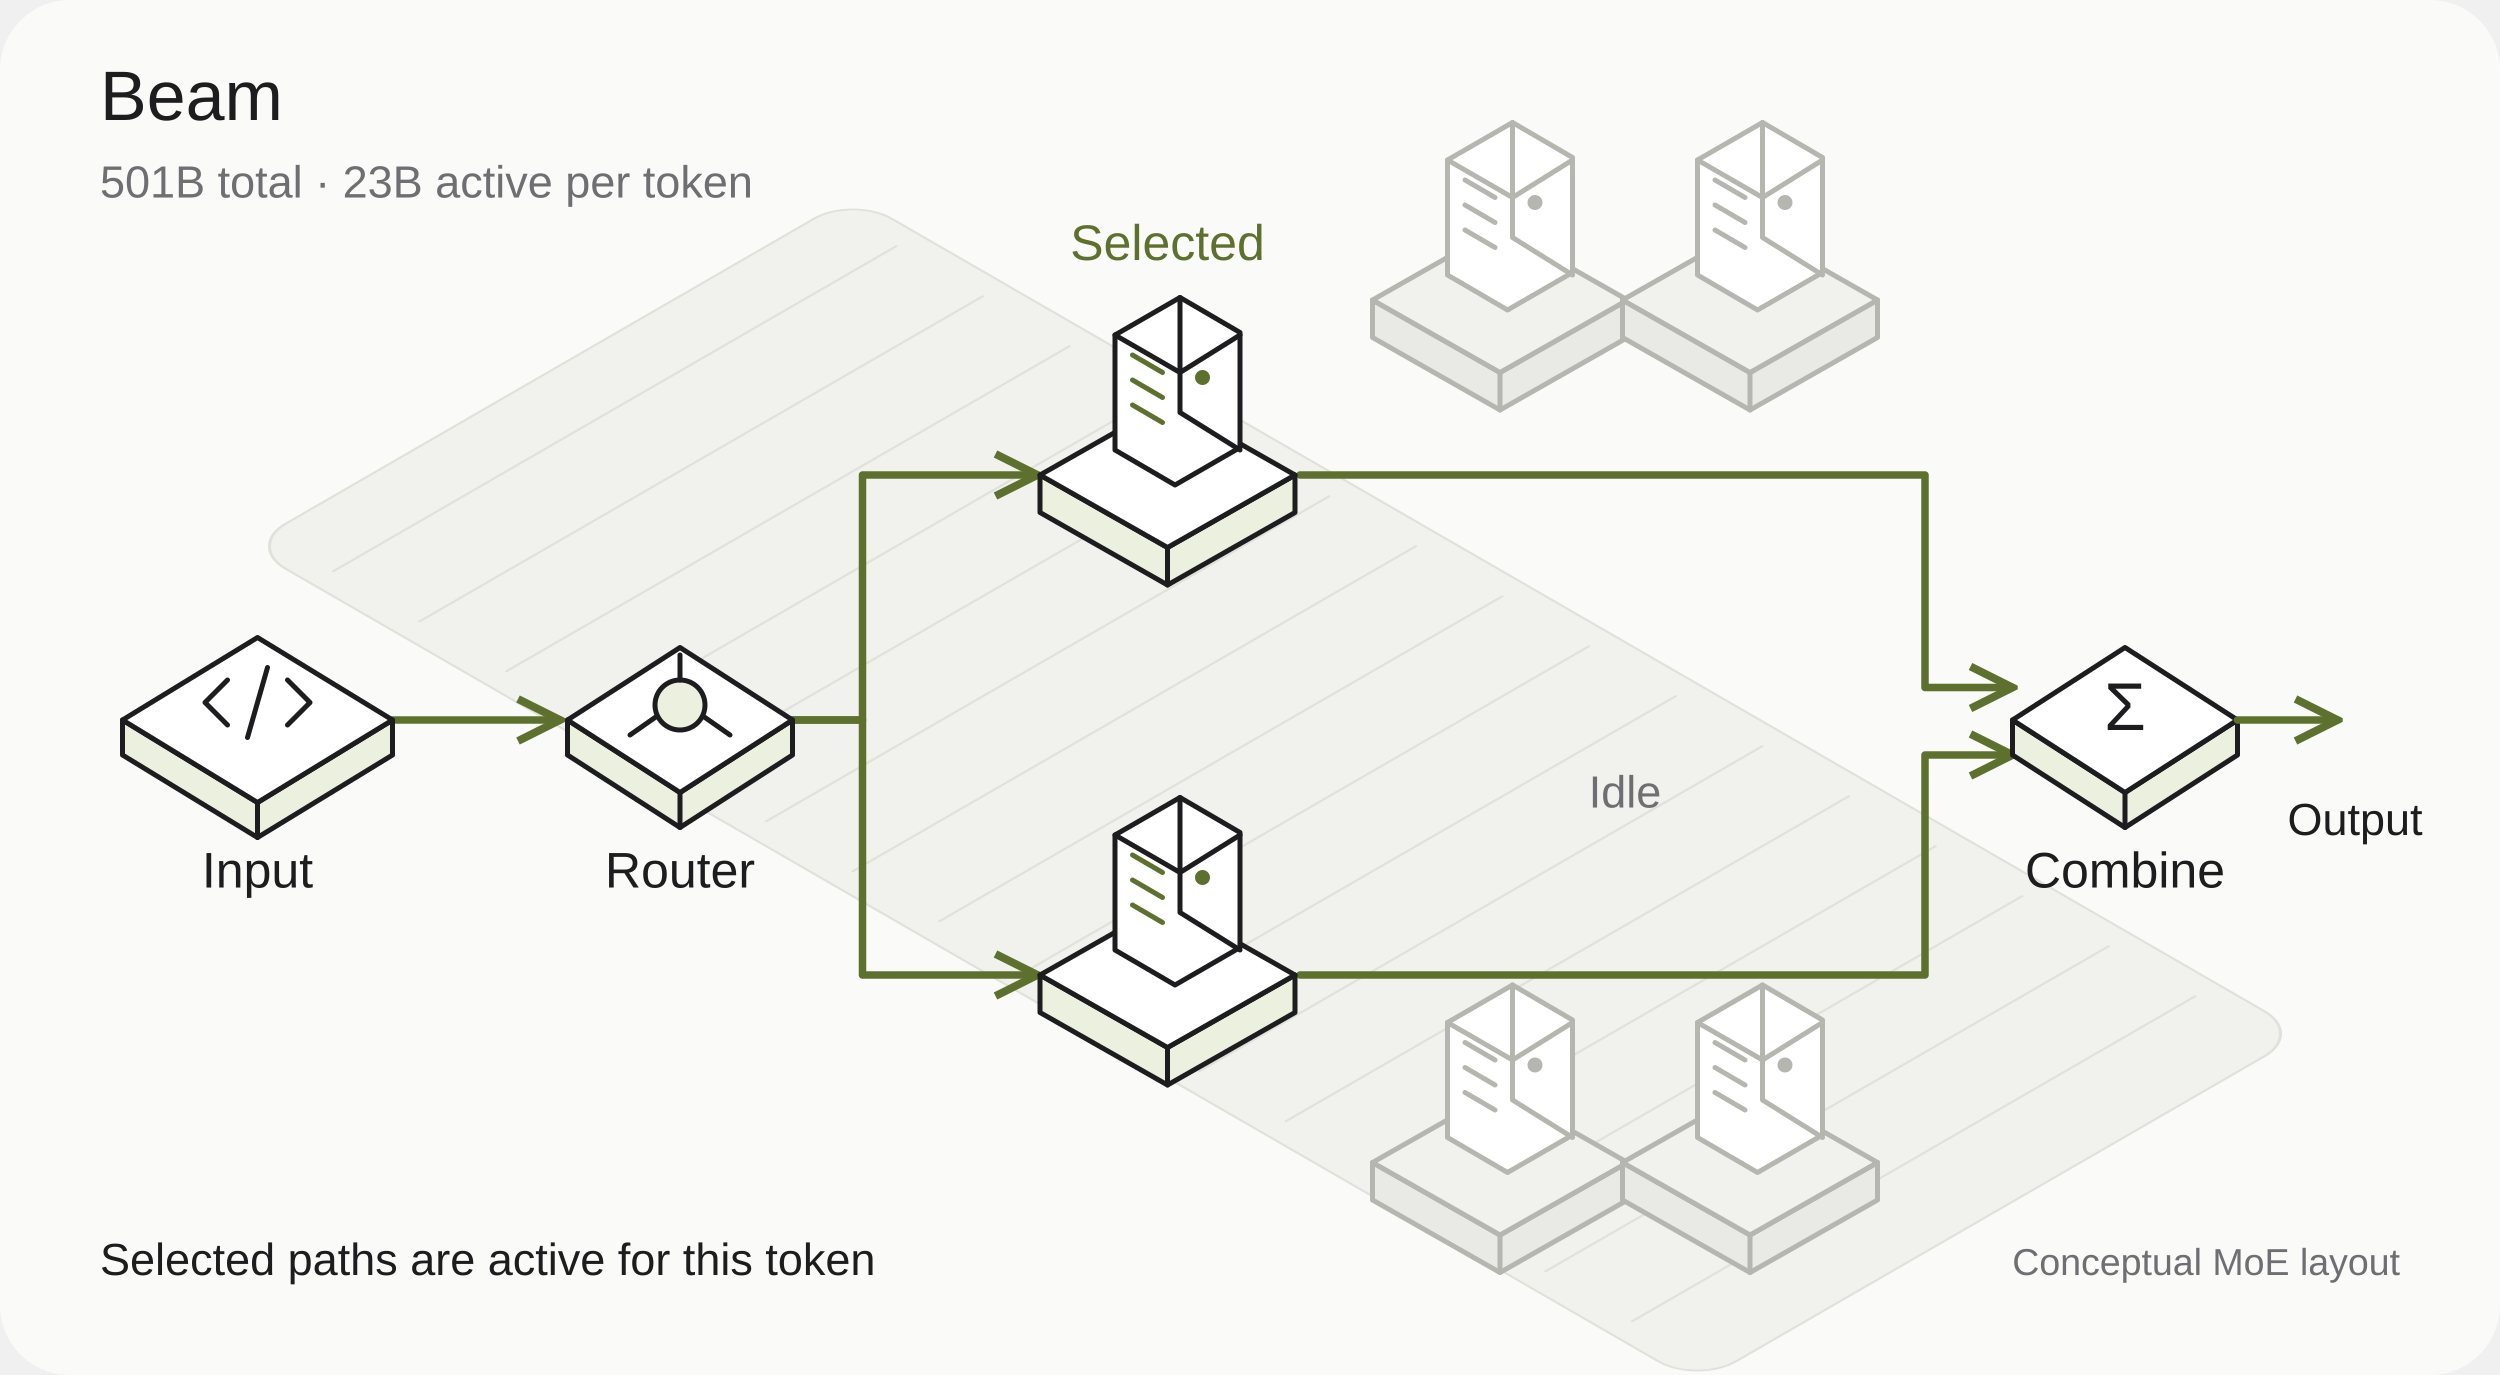
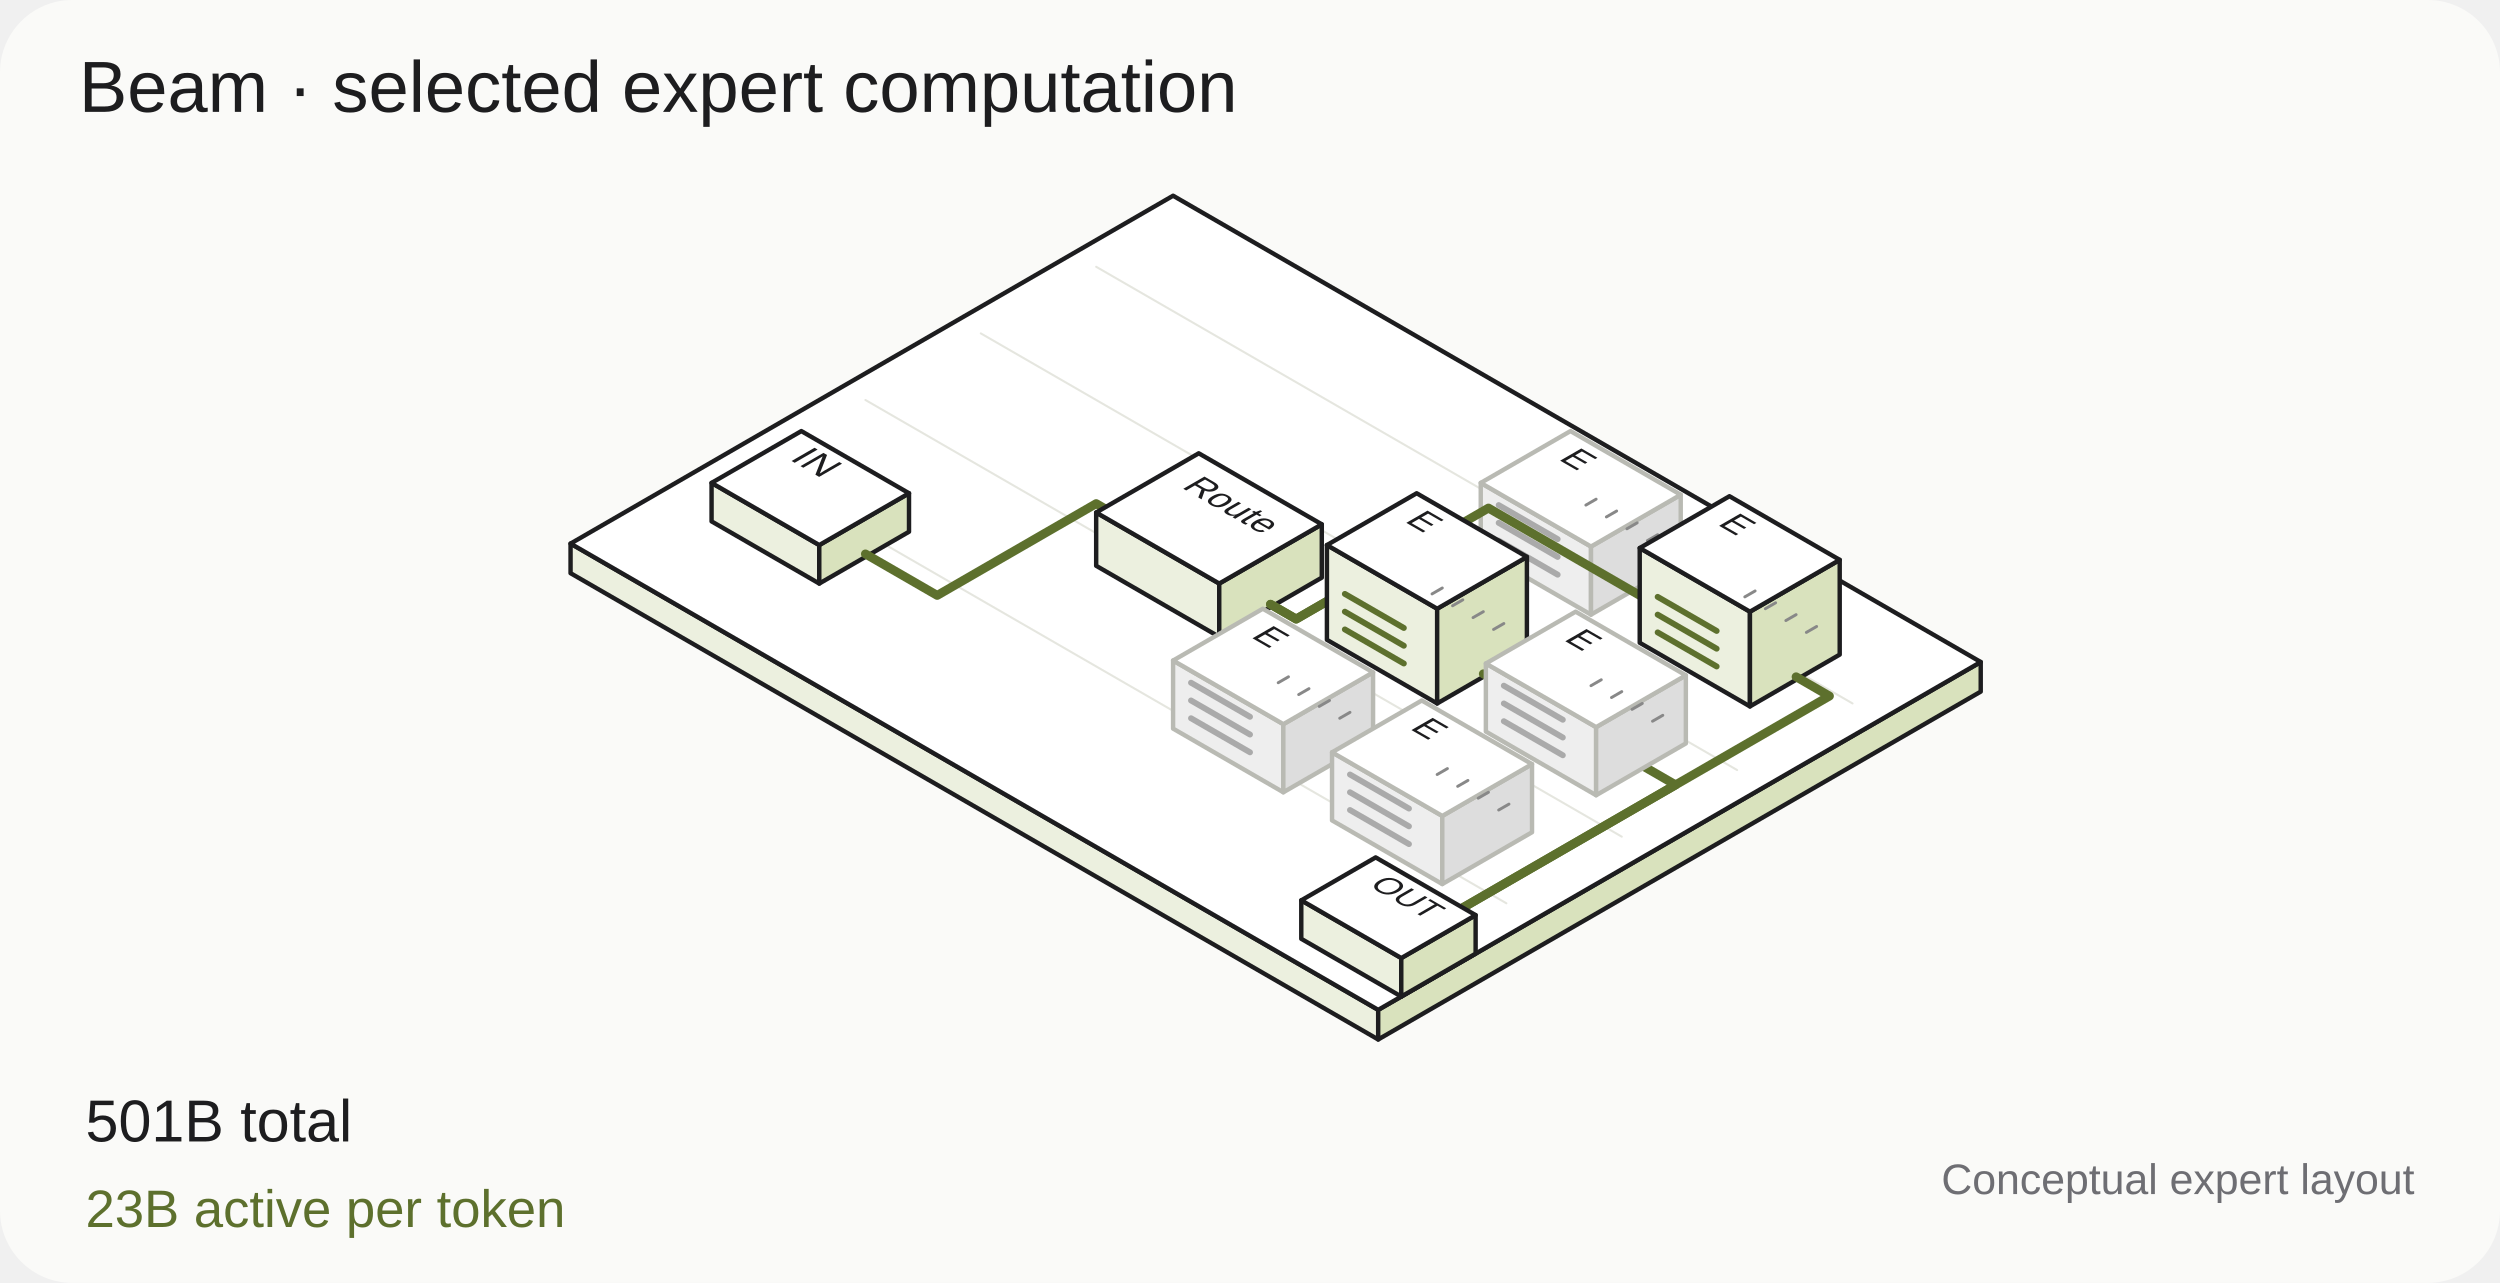
- <svg xmlns="http://www.w3.org/2000/svg" viewBox="0 0 1000 550" role="img" aria-labelledby="title desc">
-   <defs>
-     <marker id="arr" viewBox="0 0 10 10" refX="9" refY="5" markerWidth="7" markerHeight="7" orient="auto">
-       <path d="M1 1 L9 5 L1 9" fill="none" stroke="#5d702d" stroke-width="1.5" />
-     </marker>
-   </defs>
-   <rect width="1000" height="550" rx="28" fill="#fafaf8" />
-   <g font-family="Arial, Helvetica, sans-serif" stroke="#1d1d1f" stroke-width="2" stroke-linecap="round" stroke-linejoin="round">
-     <text x="40" y="48" font-size="28" text-anchor="start" fill="#1d1d1f" stroke="none">Beam</text>
-     <text x="40" y="79" font-size="18" text-anchor="start" fill="#6e6e73" stroke="none">501B total · 23B active per token</text>
-     <g transform="translate(510 316) matrix(.866 .5 -.866 .5 0 0)">
-       <rect x="-335.0" y="-140.0" width="670" height="280" rx="18" fill="#f1f1ed" stroke="#e1e1db" stroke-width="1" />
-       <path d="M-305 -130.0 V130.0" fill="none" stroke="#e1e1db" stroke-width="1" />
-       <path d="M-265 -130.0 V130.0" fill="none" stroke="#e1e1db" stroke-width="1" />
-       <path d="M-225 -130.0 V130.0" fill="none" stroke="#e1e1db" stroke-width="1" />
-       <path d="M-185 -130.0 V130.0" fill="none" stroke="#e1e1db" stroke-width="1" />
-       <path d="M-145 -130.0 V130.0" fill="none" stroke="#e1e1db" stroke-width="1" />
-       <path d="M-105 -130.0 V130.0" fill="none" stroke="#e1e1db" stroke-width="1" />
-       <path d="M-65 -130.0 V130.0" fill="none" stroke="#e1e1db" stroke-width="1" />
-       <path d="M-25 -130.0 V130.0" fill="none" stroke="#e1e1db" stroke-width="1" />
-       <path d="M15 -130.0 V130.0" fill="none" stroke="#e1e1db" stroke-width="1" />
-       <path d="M55 -130.0 V130.0" fill="none" stroke="#e1e1db" stroke-width="1" />
-       <path d="M95 -130.0 V130.0" fill="none" stroke="#e1e1db" stroke-width="1" />
-       <path d="M135 -130.0 V130.0" fill="none" stroke="#e1e1db" stroke-width="1" />
-       <path d="M175 -130.0 V130.0" fill="none" stroke="#e1e1db" stroke-width="1" />
-       <path d="M215 -130.0 V130.0" fill="none" stroke="#e1e1db" stroke-width="1" />
-       <path d="M255 -130.0 V130.0" fill="none" stroke="#e1e1db" stroke-width="1" />
-       <path d="M295 -130.0 V130.0" fill="none" stroke="#e1e1db" stroke-width="1" />
+ <svg xmlns="http://www.w3.org/2000/svg" viewBox="0 0 760 390" role="img" aria-labelledby="title desc">
+   <rect width="760" height="390" rx="22" fill="#fafaf8" />
+   <g stroke="#1d1d1f" stroke-width="1.5" stroke-linecap="round" stroke-linejoin="round">
+     <text x="24" y="34" font-family="Arial,Helvetica,sans-serif" font-size="22" fill="#1d1d1f" stroke="none" text-anchor="start">Beam · selected expert computation</text>
+     <g transform="translate(38 28) scale(0.9)">
+       <polygon points="150.50,162.50 423.30,320.00 423.30,310.00 150.50,152.50" fill="#ecf0df" stroke="#1d1d1f" />
+       <polygon points="626.82,202.50 423.30,320.00 423.30,310.00 626.82,192.50" fill="#d9e2bd" stroke="#1d1d1f" />
+       <polygon points="354.02,35.00 626.82,192.50 423.30,310.00 150.50,152.50" fill="white" stroke="#1d1d1f" />
+       <polyline points="328.04,59.00 583.52,206.50" fill="none" stroke="#e5e6df" stroke-width="0.7" />
+       <polyline points="289.07,81.50 544.54,229.00" fill="none" stroke="#e5e6df" stroke-width="0.7" />
+       <polyline points="250.10,104.00 505.57,251.50" fill="none" stroke="#e5e6df" stroke-width="0.7" />
+       <polyline points="211.13,126.50 466.60,274.00" fill="none" stroke="#e5e6df" stroke-width="0.7" />
+       <polygon points="198.13,145.00 234.51,166.00 234.51,153.00 198.13,132.00" fill="#ecf0df" stroke="#1d1d1f" />
+       <polygon points="264.82,148.50 234.51,166.00 234.51,153.00 264.82,135.50" fill="#d9e2bd" stroke="#1d1d1f" />
+       <polygon points="228.45,114.50 264.82,135.50 234.51,153.00 198.13,132.00" fill="white" stroke="#1d1d1f" />
+       <g transform="translate(224.12 124.00) matrix(.8660254 .5 -.8660254 .5 0 0)">
+         <text x="0" y="0" font-family="Arial,Helvetica,sans-serif" font-size="13" fill="#1d1d1f" stroke="none" text-anchor="start">IN</text>
+       </g>
+       <polyline points="250.10,156.00 274.34,170.00 328.04,139.00 345.36,149.00" fill="none" stroke="#5d702d" stroke-width="3" />
+       <polygon points="328.04,160.00 369.61,184.00 369.61,166.00 328.04,142.00" fill="#ecf0df" stroke="#1d1d1f" />
+       <polygon points="404.25,164.00 369.61,184.00 369.61,166.00 404.25,146.00" fill="#d9e2bd" stroke="#1d1d1f" />
+       <polygon points="362.68,122.00 404.25,146.00 369.61,166.00 328.04,142.00" fill="white" stroke="#1d1d1f" />
+       <g transform="translate(356.62 133.50) matrix(.8660254 .5 -.8660254 .5 0 0)">
+         <text x="0" y="0" font-family="Arial,Helvetica,sans-serif" font-size="12" fill="#1d1d1f" stroke="none" text-anchor="start">Route</text>
+       </g>
+       <polygon points="457.94,155.00 495.18,176.50 495.18,153.50 457.94,132.00" fill="#eee" stroke="#b9bab3" />
+       <polygon points="525.49,159.00 495.18,176.50 495.18,153.50 525.49,136.00" fill="#ddd" stroke="#b9bab3" />
+       <polygon points="488.25,114.50 525.49,136.00 495.18,153.50 457.94,132.00" fill="white" stroke="#b9bab3" />
+       <polyline points="464.00,151.50 483.92,163.00" fill="none" stroke="#aaa" stroke-width="2" />
+       <polyline points="464.00,145.50 483.92,157.00" fill="none" stroke="#aaa" stroke-width="2" />
+       <polyline points="464.00,139.50 483.92,151.00" fill="none" stroke="#aaa" stroke-width="2" />
+       <polyline points="496.91,137.50 493.45,139.50" fill="none" stroke="#888" stroke-width="1" />
+       <polyline points="503.84,141.50 500.38,143.50" fill="none" stroke="#888" stroke-width="1" />
+       <polyline points="510.77,145.50 507.31,147.50" fill="none" stroke="#888" stroke-width="1" />
+       <polyline points="517.70,149.50 514.23,151.50" fill="none" stroke="#888" stroke-width="1" />
+       <g transform="translate(483.92 124.00) matrix(.8660254 .5 -.8660254 .5 0 0)">
+         <text x="0" y="0" font-family="Arial,Helvetica,sans-serif" font-size="12" fill="#1d1d1f" stroke="none" text-anchor="start">E</text>
+       </g>
+       <polyline points="386.93,173.00 395.59,178.00 460.54,140.50 524.63,177.50" fill="none" stroke="#5d702d" stroke-width="3" />
+       <polygon points="511.64,186.00 548.87,207.50 548.87,175.50 511.64,154.00" fill="#ecf0df" stroke="#1d1d1f" />
+       <polygon points="579.19,190.00 548.87,207.50 548.87,175.50 579.19,158.00" fill="#d9e2bd" stroke="#1d1d1f" />
+       <polygon points="541.95,136.50 579.19,158.00 548.87,175.50 511.64,154.00" fill="white" stroke="#1d1d1f" />
+       <polyline points="517.70,182.50 537.62,194.00" fill="none" stroke="#5d702d" stroke-width="2" />
+       <polyline points="517.70,176.50 537.62,188.00" fill="none" stroke="#5d702d" stroke-width="2" />
+       <polyline points="517.70,170.50 537.62,182.00" fill="none" stroke="#5d702d" stroke-width="2" />
+       <polyline points="550.61,168.50 547.14,170.50" fill="none" stroke="#888" stroke-width="1" />
+       <polyline points="557.54,172.50 554.07,174.50" fill="none" stroke="#888" stroke-width="1" />
+       <polyline points="564.46,176.50 561.00,178.50" fill="none" stroke="#888" stroke-width="1" />
+       <polyline points="571.39,180.50 567.93,182.50" fill="none" stroke="#888" stroke-width="1" />
+       <g transform="translate(537.62 146.00) matrix(.8660254 .5 -.8660254 .5 0 0)">
+         <text x="0" y="0" font-family="Arial,Helvetica,sans-serif" font-size="12" fill="#1d1d1f" stroke="none" text-anchor="start">E</text>
+       </g>
+       <polyline points="564.46,197.50 575.72,204.00 441.49,281.50" fill="none" stroke="#5d702d" stroke-width="3" />
+       <polyline points="386.93,173.00 395.59,178.00 408.58,170.50 418.97,176.50" fill="none" stroke="#5d702d" stroke-width="3" />
+       <polygon points="405.98,185.00 443.22,206.50 443.22,174.50 405.98,153.00" fill="#ecf0df" stroke="#1d1d1f" />
+       <polygon points="473.53,189.00 443.22,206.50 443.22,174.50 473.53,157.00" fill="#d9e2bd" stroke="#1d1d1f" />
+       <polygon points="436.29,135.50 473.53,157.00 443.22,174.50 405.98,153.00" fill="white" stroke="#1d1d1f" />
+       <polyline points="412.04,181.50 431.96,193.00" fill="none" stroke="#5d702d" stroke-width="2" />
+       <polyline points="412.04,175.50 431.96,187.00" fill="none" stroke="#5d702d" stroke-width="2" />
+       <polyline points="412.04,169.50 431.96,181.00" fill="none" stroke="#5d702d" stroke-width="2" />
+       <polyline points="444.95,167.50 441.49,169.50" fill="none" stroke="#888" stroke-width="1" />
+       <polyline points="451.88,171.50 448.42,173.50" fill="none" stroke="#888" stroke-width="1" />
+       <polyline points="458.81,175.50 455.34,177.50" fill="none" stroke="#888" stroke-width="1" />
+       <polyline points="465.74,179.50 462.27,181.50" fill="none" stroke="#888" stroke-width="1" />
+       <g transform="translate(431.96 145.00) matrix(.8660254 .5 -.8660254 .5 0 0)">
+         <text x="0" y="0" font-family="Arial,Helvetica,sans-serif" font-size="12" fill="#1d1d1f" stroke="none" text-anchor="start">E</text>
+       </g>
+       <polyline points="458.81,196.50 523.76,234.00 441.49,281.50" fill="none" stroke="#5d702d" stroke-width="3" />
+       <polygon points="459.67,216.00 496.91,237.50 496.91,214.50 459.67,193.00" fill="#eee" stroke="#b9bab3" />
+       <polygon points="527.22,220.00 496.91,237.50 496.91,214.50 527.22,197.00" fill="#ddd" stroke="#b9bab3" />
+       <polygon points="489.99,175.50 527.22,197.00 496.91,214.50 459.67,193.00" fill="white" stroke="#b9bab3" />
+       <polyline points="465.74,212.50 485.66,224.00" fill="none" stroke="#aaa" stroke-width="2" />
+       <polyline points="465.74,206.50 485.66,218.00" fill="none" stroke="#aaa" stroke-width="2" />
+       <polyline points="465.74,200.50 485.66,212.00" fill="none" stroke="#aaa" stroke-width="2" />
+       <polyline points="498.65,198.50 495.18,200.50" fill="none" stroke="#888" stroke-width="1" />
+       <polyline points="505.57,202.50 502.11,204.50" fill="none" stroke="#888" stroke-width="1" />
+       <polyline points="512.50,206.50 509.04,208.50" fill="none" stroke="#888" stroke-width="1" />
+       <polyline points="519.43,210.50 515.97,212.50" fill="none" stroke="#888" stroke-width="1" />
+       <g transform="translate(485.66 185.00) matrix(.8660254 .5 -.8660254 .5 0 0)">
+         <text x="0" y="0" font-family="Arial,Helvetica,sans-serif" font-size="12" fill="#1d1d1f" stroke="none" text-anchor="start">E</text>
+       </g>
+       <polygon points="354.02,215.00 391.26,236.50 391.26,213.50 354.02,192.00" fill="#eee" stroke="#b9bab3" />
+       <polygon points="421.57,219.00 391.26,236.50 391.26,213.50 421.57,196.00" fill="#ddd" stroke="#b9bab3" />
+       <polygon points="384.33,174.50 421.57,196.00 391.26,213.50 354.02,192.00" fill="white" stroke="#b9bab3" />
+       <polyline points="360.08,211.50 380.00,223.00" fill="none" stroke="#aaa" stroke-width="2" />
+       <polyline points="360.08,205.50 380.00,217.00" fill="none" stroke="#aaa" stroke-width="2" />
+       <polyline points="360.08,199.50 380.00,211.00" fill="none" stroke="#aaa" stroke-width="2" />
+       <polyline points="392.99,197.50 389.53,199.50" fill="none" stroke="#888" stroke-width="1" />
+       <polyline points="399.92,201.50 396.45,203.50" fill="none" stroke="#888" stroke-width="1" />
+       <polyline points="406.85,205.50 403.38,207.50" fill="none" stroke="#888" stroke-width="1" />
+       <polyline points="413.77,209.50 410.31,211.50" fill="none" stroke="#888" stroke-width="1" />
+       <g transform="translate(380.00 184.00) matrix(.8660254 .5 -.8660254 .5 0 0)">
+         <text x="0" y="0" font-family="Arial,Helvetica,sans-serif" font-size="12" fill="#1d1d1f" stroke="none" text-anchor="start">E</text>
+       </g>
+       <polygon points="407.71,246.00 444.95,267.50 444.95,244.50 407.71,223.00" fill="#eee" stroke="#b9bab3" />
+       <polygon points="475.26,250.00 444.95,267.50 444.95,244.50 475.26,227.00" fill="#ddd" stroke="#b9bab3" />
+       <polygon points="438.02,205.50 475.26,227.00 444.95,244.50 407.71,223.00" fill="white" stroke="#b9bab3" />
+       <polyline points="413.77,242.50 433.69,254.00" fill="none" stroke="#aaa" stroke-width="2" />
+       <polyline points="413.77,236.50 433.69,248.00" fill="none" stroke="#aaa" stroke-width="2" />
+       <polyline points="413.77,230.50 433.69,242.00" fill="none" stroke="#aaa" stroke-width="2" />
+       <polyline points="446.68,228.50 443.22,230.50" fill="none" stroke="#888" stroke-width="1" />
+       <polyline points="453.61,232.50 450.15,234.50" fill="none" stroke="#888" stroke-width="1" />
+       <polyline points="460.54,236.50 457.08,238.50" fill="none" stroke="#888" stroke-width="1" />
+       <polyline points="467.47,240.50 464.00,242.50" fill="none" stroke="#888" stroke-width="1" />
+       <g transform="translate(433.69 215.00) matrix(.8660254 .5 -.8660254 .5 0 0)">
+         <text x="0" y="0" font-family="Arial,Helvetica,sans-serif" font-size="12" fill="#1d1d1f" stroke="none" text-anchor="start">E</text>
+       </g>
+       <polygon points="397.32,286.00 431.10,305.50 431.10,292.50 397.32,273.00" fill="#ecf0df" stroke="#1d1d1f" />
+       <polygon points="456.21,291.00 431.10,305.50 431.10,292.50 456.21,278.00" fill="#d9e2bd" stroke="#1d1d1f" />
+       <polygon points="422.44,258.50 456.21,278.00 431.10,292.50 397.32,273.00" fill="white" stroke="#1d1d1f" />
+       <g transform="translate(419.84 268.00) matrix(.8660254 .5 -.8660254 .5 0 0)">
+         <text x="0" y="0" font-family="Arial,Helvetica,sans-serif" font-size="11" fill="#1d1d1f" stroke="none" text-anchor="start">OUT</text>
+       </g>
    </g>
-     <path d="M157 288 H224" fill="none" stroke="#5d702d" stroke-width="3" marker-end="url(#arr)" />
-     <path d="M315 288 H345 V190 H415" fill="none" stroke="#5d702d" stroke-width="3" marker-end="url(#arr)" />
-     <path d="M315 288 H345 V390 H415" fill="none" stroke="#5d702d" stroke-width="3" marker-end="url(#arr)" />
-     <path d="M520 190 H770 V275 H805" fill="none" stroke="#5d702d" stroke-width="3" marker-end="url(#arr)" />
-     <path d="M520 390 H770 V302 H805" fill="none" stroke="#5d702d" stroke-width="3" marker-end="url(#arr)" />
-     <path d="M49.0 288 L103 321.0 L157.0 288 v14 L103 335.0 L49.0 302 Z" fill="#ecf0df" stroke="#1d1d1f" />
-     <path d="M103 321.0 v14" stroke="#1d1d1f" />
-     <path d="M103 255.0 L157.0 288 L103 321.0 L49.0 288 Z" fill="white" stroke="#1d1d1f" />
-     <path d="M91 272 l-9,9 9,9 M115 272 l9,9 -9,9 M107 267 l-8,28" fill="none" stroke="#1d1d1f" stroke-width="2" />
-     <text x="103" y="355" font-size="20" text-anchor="middle" fill="#1d1d1f" stroke="none">Input</text>
-     <path d="M227.0 288 L272 317.0 L317.0 288 v14 L272 331.0 L227.0 302 Z" fill="#ecf0df" stroke="#1d1d1f" />
-     <path d="M272 317.0 v14" stroke="#1d1d1f" />
-     <path d="M272 259.0 L317.0 288 L272 317.0 L227.0 288 Z" fill="white" stroke="#1d1d1f" />
-     <circle cx="272" cy="282" r="10" fill="#ecf0df" />
-     <path d="M272 272 v-10 M262 287 l-10,7 M282 287 l10,7" fill="none" stroke="#1d1d1f" stroke-width="2" />
-     <text x="272" y="355" font-size="20" text-anchor="middle" fill="#1d1d1f" stroke="none">Router</text>
-     <path d="M416.0 190 L467 219.0 L518.0 190 v15 L467 234.0 L416.0 205 Z" fill="#ecf0df" stroke="#1d1d1f" />
-     <path d="M467 219.0 v15" stroke="#1d1d1f" />
-     <path d="M467 161.0 L518.0 190 L467 219.0 L416.0 190 Z" fill="white" stroke="#1d1d1f" />
-     <path d="M446 180 v-46 l26,-15 24,14 v46 l-26,15 Z" fill="white" stroke="#1d1d1f" />
-     <path d="M472 119 v46 l24,15 M446 134 l26,15 24,-15" fill="none" stroke="#1d1d1f" stroke-width="2" />
-     <path d="M453 142 l12,7" fill="none" stroke="#5d702d" stroke-width="2" />
-     <path d="M453 152 l12,7" fill="none" stroke="#5d702d" stroke-width="2" />
-     <path d="M453 162 l12,7" fill="none" stroke="#5d702d" stroke-width="2" />
-     <circle cx="481" cy="151" r="3" fill="#5d702d" stroke="none" />
-     <path d="M416.0 390 L467 419.0 L518.0 390 v15 L467 434.0 L416.0 405 Z" fill="#ecf0df" stroke="#1d1d1f" />
-     <path d="M467 419.0 v15" stroke="#1d1d1f" />
-     <path d="M467 361.0 L518.0 390 L467 419.0 L416.0 390 Z" fill="white" stroke="#1d1d1f" />
-     <path d="M446 380 v-46 l26,-15 24,14 v46 l-26,15 Z" fill="white" stroke="#1d1d1f" />
-     <path d="M472 319 v46 l24,15 M446 334 l26,15 24,-15" fill="none" stroke="#1d1d1f" stroke-width="2" />
-     <path d="M453 342 l12,7" fill="none" stroke="#5d702d" stroke-width="2" />
-     <path d="M453 352 l12,7" fill="none" stroke="#5d702d" stroke-width="2" />
-     <path d="M453 362 l12,7" fill="none" stroke="#5d702d" stroke-width="2" />
-     <circle cx="481" cy="351" r="3" fill="#5d702d" stroke="none" />
-     <path d="M549.0 120 L600 149.0 L651.0 120 v15 L600 164.0 L549.0 135 Z" fill="#e9e9e5" stroke="#b6b6b1" />
-     <path d="M600 149.0 v15" stroke="#b6b6b1" />
-     <path d="M600 91.0 L651.0 120 L600 149.0 L549.0 120 Z" fill="#f1f1ee" stroke="#b6b6b1" />
-     <path d="M579 110 v-46 l26,-15 24,14 v46 l-26,15 Z" fill="white" stroke="#b6b6b1" />
-     <path d="M605 49 v46 l24,15 M579 64 l26,15 24,-15" fill="none" stroke="#b6b6b1" stroke-width="2" />
-     <path d="M586 72 l12,7" fill="none" stroke="#b6b6b1" stroke-width="2" />
-     <path d="M586 82 l12,7" fill="none" stroke="#b6b6b1" stroke-width="2" />
-     <path d="M586 92 l12,7" fill="none" stroke="#b6b6b1" stroke-width="2" />
-     <circle cx="614" cy="81" r="3" fill="#b6b6b1" stroke="none" />
-     <path d="M649.0 120 L700 149.0 L751.0 120 v15 L700 164.0 L649.0 135 Z" fill="#e9e9e5" stroke="#b6b6b1" />
-     <path d="M700 149.0 v15" stroke="#b6b6b1" />
-     <path d="M700 91.0 L751.0 120 L700 149.0 L649.0 120 Z" fill="#f1f1ee" stroke="#b6b6b1" />
-     <path d="M679 110 v-46 l26,-15 24,14 v46 l-26,15 Z" fill="white" stroke="#b6b6b1" />
-     <path d="M705 49 v46 l24,15 M679 64 l26,15 24,-15" fill="none" stroke="#b6b6b1" stroke-width="2" />
-     <path d="M686 72 l12,7" fill="none" stroke="#b6b6b1" stroke-width="2" />
-     <path d="M686 82 l12,7" fill="none" stroke="#b6b6b1" stroke-width="2" />
-     <path d="M686 92 l12,7" fill="none" stroke="#b6b6b1" stroke-width="2" />
-     <circle cx="714" cy="81" r="3" fill="#b6b6b1" stroke="none" />
-     <path d="M549.0 465 L600 494.0 L651.0 465 v15 L600 509.0 L549.0 480 Z" fill="#e9e9e5" stroke="#b6b6b1" />
-     <path d="M600 494.0 v15" stroke="#b6b6b1" />
-     <path d="M600 436.0 L651.0 465 L600 494.0 L549.0 465 Z" fill="#f1f1ee" stroke="#b6b6b1" />
-     <path d="M579 455 v-46 l26,-15 24,14 v46 l-26,15 Z" fill="white" stroke="#b6b6b1" />
-     <path d="M605 394 v46 l24,15 M579 409 l26,15 24,-15" fill="none" stroke="#b6b6b1" stroke-width="2" />
-     <path d="M586 417 l12,7" fill="none" stroke="#b6b6b1" stroke-width="2" />
-     <path d="M586 427 l12,7" fill="none" stroke="#b6b6b1" stroke-width="2" />
-     <path d="M586 437 l12,7" fill="none" stroke="#b6b6b1" stroke-width="2" />
-     <circle cx="614" cy="426" r="3" fill="#b6b6b1" stroke="none" />
-     <path d="M649.0 465 L700 494.0 L751.0 465 v15 L700 509.0 L649.0 480 Z" fill="#e9e9e5" stroke="#b6b6b1" />
-     <path d="M700 494.0 v15" stroke="#b6b6b1" />
-     <path d="M700 436.0 L751.0 465 L700 494.0 L649.0 465 Z" fill="#f1f1ee" stroke="#b6b6b1" />
-     <path d="M679 455 v-46 l26,-15 24,14 v46 l-26,15 Z" fill="white" stroke="#b6b6b1" />
-     <path d="M705 394 v46 l24,15 M679 409 l26,15 24,-15" fill="none" stroke="#b6b6b1" stroke-width="2" />
-     <path d="M686 417 l12,7" fill="none" stroke="#b6b6b1" stroke-width="2" />
-     <path d="M686 427 l12,7" fill="none" stroke="#b6b6b1" stroke-width="2" />
-     <path d="M686 437 l12,7" fill="none" stroke="#b6b6b1" stroke-width="2" />
-     <circle cx="714" cy="426" r="3" fill="#b6b6b1" stroke="none" />
-     <text x="467" y="104" font-size="20" text-anchor="middle" fill="#5d702d" stroke="none">Selected</text>
-     <text x="650" y="323" font-size="18" text-anchor="middle" fill="#6e6e73" stroke="none">Idle</text>
-     <path d="M805.0 288 L850 317.0 L895.0 288 v14 L850 331.0 L805.0 302 Z" fill="#ecf0df" stroke="#1d1d1f" />
-     <path d="M850 317.0 v14" stroke="#1d1d1f" />
-     <path d="M850 259.0 L895.0 288 L850 317.0 L805.0 288 Z" fill="white" stroke="#1d1d1f" />
-     <text x="850" y="292" font-size="27" text-anchor="middle" fill="#1d1d1f" stroke="none">Σ</text>
-     <path d="M895 288 H935" fill="none" stroke="#5d702d" stroke-width="3" marker-end="url(#arr)" />
-     <text x="850" y="355" font-size="20" text-anchor="middle" fill="#1d1d1f" stroke="none">Combine</text>
-     <text x="942" y="334" font-size="18" text-anchor="middle" fill="#1d1d1f" stroke="none">Output</text>
-     <text x="40" y="510" font-size="18" text-anchor="start" fill="#1d1d1f" stroke="none">Selected paths are active for this token</text>
-     <text x="960" y="510" font-size="15" text-anchor="end" fill="#6e6e73" stroke="none">Conceptual MoE layout</text>
+     <text x="26" y="347" font-family="Arial,Helvetica,sans-serif" font-size="18" fill="#1d1d1f" stroke="none" text-anchor="start">501B total</text>
+     <text x="26" y="373" font-family="Arial,Helvetica,sans-serif" font-size="16" fill="#5d702d" stroke="none" text-anchor="start">23B active per token</text>
+     <text x="734" y="363" font-family="Arial,Helvetica,sans-serif" font-size="13" fill="#6e6e73" stroke="none" text-anchor="end">Conceptual expert layout</text>
  </g>
</svg>
